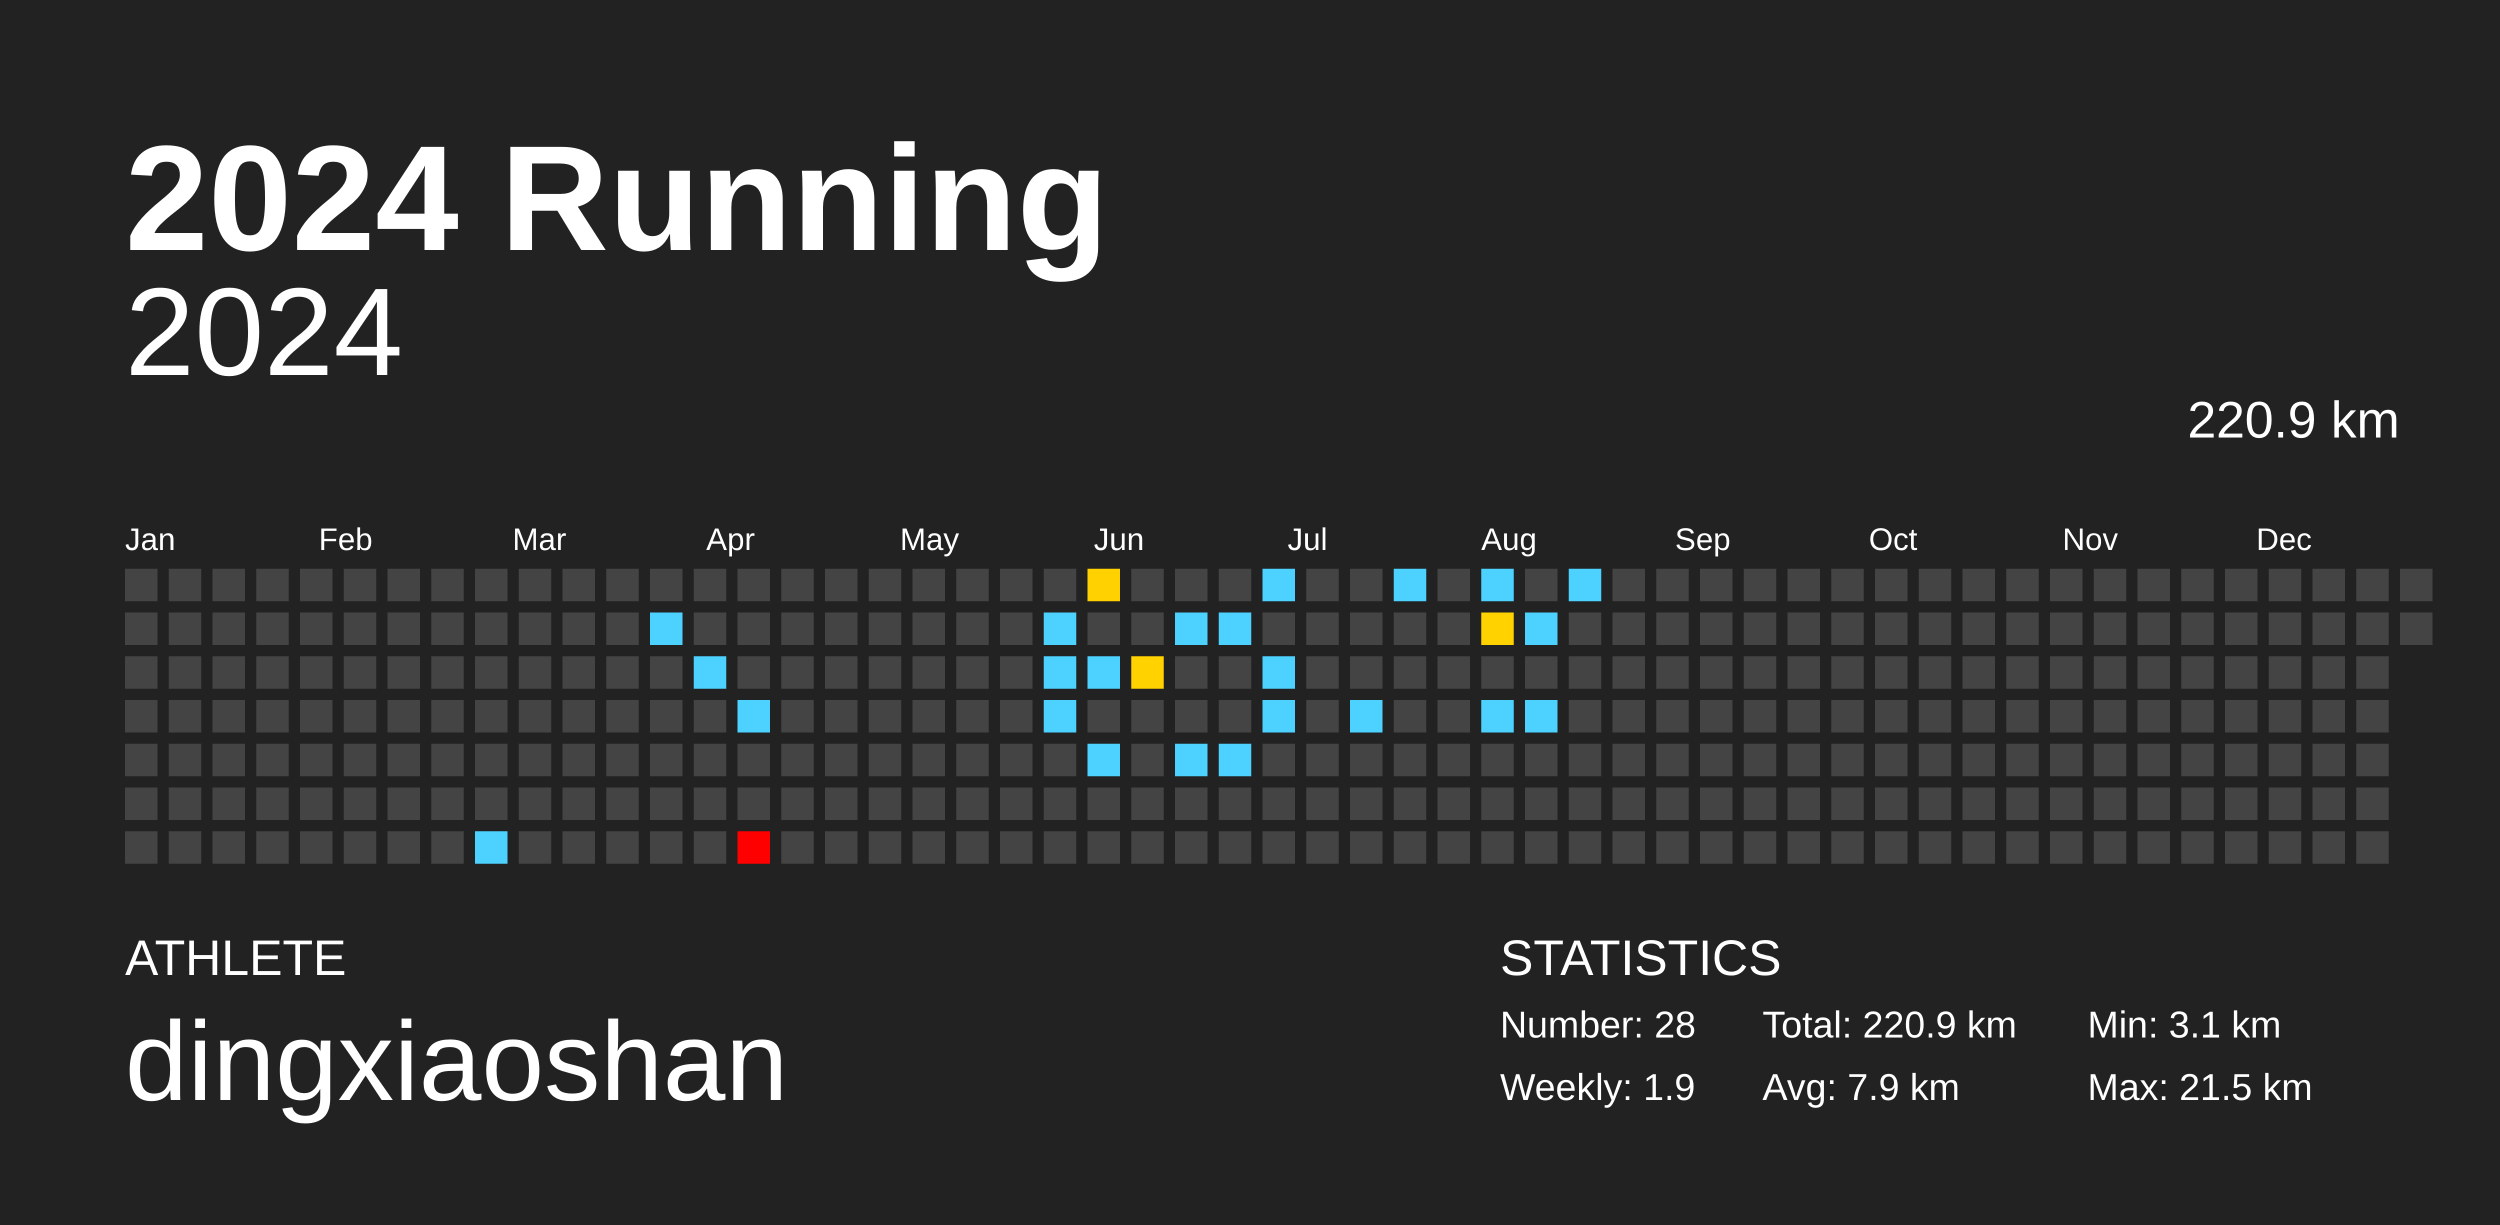
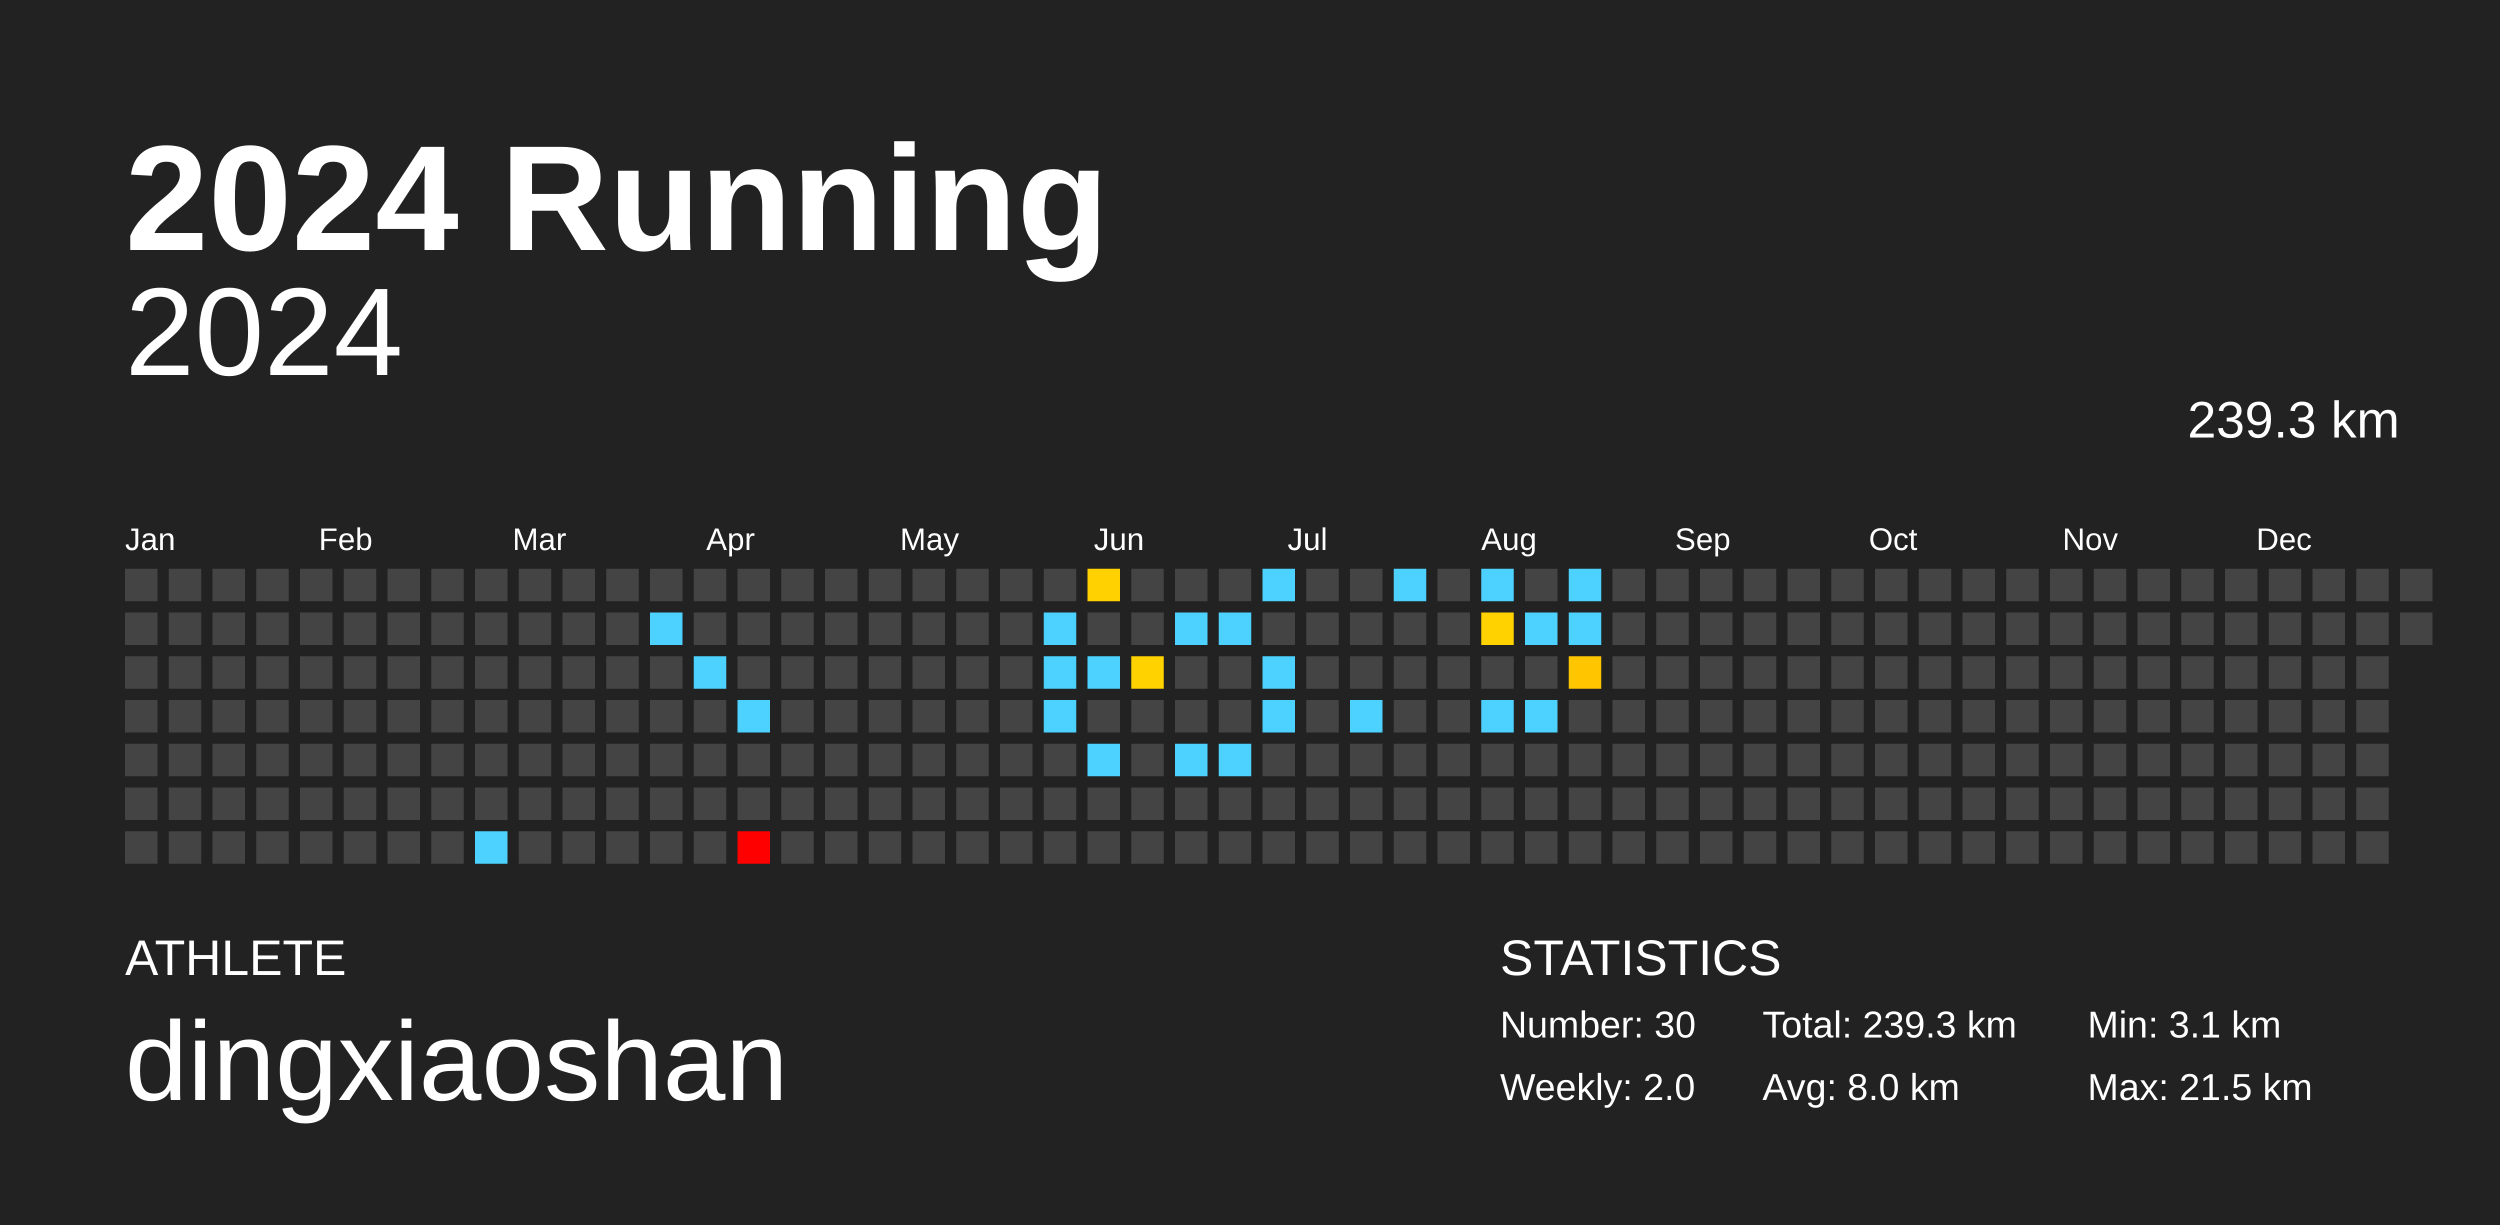
<svg xmlns="http://www.w3.org/2000/svg" baseProfile="full" height="98mm" version="1.1" viewBox="0,0,200,98" width="200mm">
  <defs />
  <rect fill="#222222" height="98" width="200" x="0" y="0" />
  <text fill="#FFFFFF" style="font-size:12px; font-family:Arial; font-weight:bold;" x="10" y="20">2024 Running</text>
  <text fill="#FFFFFF" style="font-size:4px; font-family:Arial" x="10" y="78">ATHLETE</text>
  <text fill="#FFFFFF" style="font-size:9px; font-family:Arial" x="10" y="88">dingxiaoshan</text>
  <text fill="#FFFFFF" style="font-size:4px; font-family:Arial" x="120" y="78">STATISTICS</text>
-   <text fill="#FFFFFF" style="font-size:3px; font-family:Arial" x="120" y="83">Number: 28</text>
-   <text fill="#FFFFFF" style="font-size:3px; font-family:Arial" x="120" y="88">Weekly: 1.9</text>
-   <text fill="#FFFFFF" style="font-size:3px; font-family:Arial" x="141" y="83">Total: 220.9 km</text>
-   <text fill="#FFFFFF" style="font-size:3px; font-family:Arial" x="141" y="88">Avg: 7.9 km</text>
+   <text fill="#FFFFFF" style="font-size:3px; font-family:Arial" x="120" y="83">Number: 30</text>
+   <text fill="#FFFFFF" style="font-size:3px; font-family:Arial" x="120" y="88">Weekly: 2.0</text>
+   <text fill="#FFFFFF" style="font-size:3px; font-family:Arial" x="141" y="83">Total: 239.3 km</text>
+   <text fill="#FFFFFF" style="font-size:3px; font-family:Arial" x="141" y="88">Avg: 8.0 km</text>
  <text fill="#FFFFFF" style="font-size:3px; font-family:Arial" x="167" y="83">Min: 3.1 km</text>
  <text fill="#FFFFFF" style="font-size:3px; font-family:Arial" x="167" y="88">Max: 21.5 km</text>
  <text alignment-baseline="hanging" fill="#FFFFFF" style="font-size:10.0px; font-family:Arial;" x="10" y="30">2024</text>
-   <text alignment-baseline="hanging" fill="#FFFFFF" style="font-size:4.125px; font-family:Arial;" x="175" y="35">220.9 km</text>
+   <text alignment-baseline="hanging" fill="#FFFFFF" style="font-size:4.125px; font-family:Arial;" x="175" y="35">239.3 km</text>
  <text fill="#FFFFFF" style="font-size:2.5px; font-family:Arial" x="10.0" y="44">Jan</text>
  <text fill="#FFFFFF" style="font-size:2.5px; font-family:Arial" x="25.5" y="44">Feb</text>
  <text fill="#FFFFFF" style="font-size:2.5px; font-family:Arial" x="41.0" y="44">Mar</text>
  <text fill="#FFFFFF" style="font-size:2.5px; font-family:Arial" x="56.5" y="44">Apr</text>
  <text fill="#FFFFFF" style="font-size:2.5px; font-family:Arial" x="72.0" y="44">May</text>
  <text fill="#FFFFFF" style="font-size:2.5px; font-family:Arial" x="87.5" y="44">Jun</text>
  <text fill="#FFFFFF" style="font-size:2.5px; font-family:Arial" x="103.0" y="44">Jul</text>
  <text fill="#FFFFFF" style="font-size:2.5px; font-family:Arial" x="118.5" y="44">Aug</text>
  <text fill="#FFFFFF" style="font-size:2.5px; font-family:Arial" x="134.0" y="44">Sep</text>
  <text fill="#FFFFFF" style="font-size:2.5px; font-family:Arial" x="149.5" y="44">Oct</text>
  <text fill="#FFFFFF" style="font-size:2.5px; font-family:Arial" x="165.0" y="44">Nov</text>
  <text fill="#FFFFFF" style="font-size:2.5px; font-family:Arial" x="180.5" y="44">Dec</text>
  <rect fill="#444444" height="2.6" width="2.6" x="10.0" y="45.5" />
  <rect fill="#444444" height="2.6" width="2.6" x="10.0" y="49.0" />
  <rect fill="#444444" height="2.6" width="2.6" x="10.0" y="52.5" />
  <rect fill="#444444" height="2.6" width="2.6" x="10.0" y="56.0" />
  <rect fill="#444444" height="2.6" width="2.6" x="10.0" y="59.5" />
  <rect fill="#444444" height="2.6" width="2.6" x="10.0" y="63.0" />
  <rect fill="#444444" height="2.6" width="2.6" x="10.0" y="66.5" />
  <rect fill="#444444" height="2.6" width="2.6" x="13.5" y="45.5" />
  <rect fill="#444444" height="2.6" width="2.6" x="13.5" y="49.0" />
  <rect fill="#444444" height="2.6" width="2.6" x="13.5" y="52.5" />
  <rect fill="#444444" height="2.6" width="2.6" x="13.5" y="56.0" />
  <rect fill="#444444" height="2.6" width="2.6" x="13.5" y="59.5" />
  <rect fill="#444444" height="2.6" width="2.6" x="13.5" y="63.0" />
  <rect fill="#444444" height="2.6" width="2.6" x="13.5" y="66.5" />
  <rect fill="#444444" height="2.6" width="2.6" x="17.0" y="45.5" />
  <rect fill="#444444" height="2.6" width="2.6" x="17.0" y="49.0" />
  <rect fill="#444444" height="2.6" width="2.6" x="17.0" y="52.5" />
  <rect fill="#444444" height="2.6" width="2.6" x="17.0" y="56.0" />
  <rect fill="#444444" height="2.6" width="2.6" x="17.0" y="59.5" />
  <rect fill="#444444" height="2.6" width="2.6" x="17.0" y="63.0" />
  <rect fill="#444444" height="2.6" width="2.6" x="17.0" y="66.5" />
  <rect fill="#444444" height="2.6" width="2.6" x="20.5" y="45.5" />
  <rect fill="#444444" height="2.6" width="2.6" x="20.5" y="49.0" />
  <rect fill="#444444" height="2.6" width="2.6" x="20.5" y="52.5" />
  <rect fill="#444444" height="2.6" width="2.6" x="20.5" y="56.0" />
  <rect fill="#444444" height="2.6" width="2.6" x="20.5" y="59.5" />
  <rect fill="#444444" height="2.6" width="2.6" x="20.5" y="63.0" />
  <rect fill="#444444" height="2.6" width="2.6" x="20.5" y="66.5" />
  <rect fill="#444444" height="2.6" width="2.6" x="24.0" y="45.5" />
  <rect fill="#444444" height="2.6" width="2.6" x="24.0" y="49.0" />
  <rect fill="#444444" height="2.6" width="2.6" x="24.0" y="52.5" />
  <rect fill="#444444" height="2.6" width="2.6" x="24.0" y="56.0" />
  <rect fill="#444444" height="2.6" width="2.6" x="24.0" y="59.5" />
  <rect fill="#444444" height="2.6" width="2.6" x="24.0" y="63.0" />
  <rect fill="#444444" height="2.6" width="2.6" x="24.0" y="66.5" />
  <rect fill="#444444" height="2.6" width="2.6" x="27.5" y="45.5" />
  <rect fill="#444444" height="2.6" width="2.6" x="27.5" y="49.0" />
  <rect fill="#444444" height="2.6" width="2.6" x="27.5" y="52.5" />
  <rect fill="#444444" height="2.6" width="2.6" x="27.5" y="56.0" />
  <rect fill="#444444" height="2.6" width="2.6" x="27.5" y="59.5" />
  <rect fill="#444444" height="2.6" width="2.6" x="27.5" y="63.0" />
  <rect fill="#444444" height="2.6" width="2.6" x="27.5" y="66.5" />
  <rect fill="#444444" height="2.6" width="2.6" x="31.0" y="45.5" />
  <rect fill="#444444" height="2.6" width="2.6" x="31.0" y="49.0" />
  <rect fill="#444444" height="2.6" width="2.6" x="31.0" y="52.5" />
  <rect fill="#444444" height="2.6" width="2.6" x="31.0" y="56.0" />
  <rect fill="#444444" height="2.6" width="2.6" x="31.0" y="59.5" />
  <rect fill="#444444" height="2.6" width="2.6" x="31.0" y="63.0" />
  <rect fill="#444444" height="2.6" width="2.6" x="31.0" y="66.5" />
  <rect fill="#444444" height="2.6" width="2.6" x="34.5" y="45.5" />
  <rect fill="#444444" height="2.6" width="2.6" x="34.5" y="49.0" />
  <rect fill="#444444" height="2.6" width="2.6" x="34.5" y="52.5" />
  <rect fill="#444444" height="2.6" width="2.6" x="34.5" y="56.0" />
  <rect fill="#444444" height="2.6" width="2.6" x="34.5" y="59.5" />
  <rect fill="#444444" height="2.6" width="2.6" x="34.5" y="63.0" />
  <rect fill="#444444" height="2.6" width="2.6" x="34.5" y="66.5" />
  <rect fill="#444444" height="2.6" width="2.6" x="38.0" y="45.5" />
  <rect fill="#444444" height="2.6" width="2.6" x="38.0" y="49.0" />
  <rect fill="#444444" height="2.6" width="2.6" x="38.0" y="52.5" />
  <rect fill="#444444" height="2.6" width="2.6" x="38.0" y="56.0" />
  <rect fill="#444444" height="2.6" width="2.6" x="38.0" y="59.5" />
  <rect fill="#444444" height="2.6" width="2.6" x="38.0" y="63.0" />
  <rect fill="#4dd2ff" height="2.6" width="2.6" x="38.0" y="66.5" />
  <rect fill="#444444" height="2.6" width="2.6" x="41.5" y="45.5" />
  <rect fill="#444444" height="2.6" width="2.6" x="41.5" y="49.0" />
  <rect fill="#444444" height="2.6" width="2.6" x="41.5" y="52.5" />
  <rect fill="#444444" height="2.6" width="2.6" x="41.5" y="56.0" />
  <rect fill="#444444" height="2.6" width="2.6" x="41.5" y="59.5" />
  <rect fill="#444444" height="2.6" width="2.6" x="41.5" y="63.0" />
  <rect fill="#444444" height="2.6" width="2.6" x="41.5" y="66.5" />
  <rect fill="#444444" height="2.6" width="2.6" x="45.0" y="45.5" />
  <rect fill="#444444" height="2.6" width="2.6" x="45.0" y="49.0" />
  <rect fill="#444444" height="2.6" width="2.6" x="45.0" y="52.5" />
  <rect fill="#444444" height="2.6" width="2.6" x="45.0" y="56.0" />
  <rect fill="#444444" height="2.6" width="2.6" x="45.0" y="59.5" />
  <rect fill="#444444" height="2.6" width="2.6" x="45.0" y="63.0" />
  <rect fill="#444444" height="2.6" width="2.6" x="45.0" y="66.5" />
  <rect fill="#444444" height="2.6" width="2.6" x="48.5" y="45.5" />
  <rect fill="#444444" height="2.6" width="2.6" x="48.5" y="49.0" />
  <rect fill="#444444" height="2.6" width="2.6" x="48.5" y="52.5" />
  <rect fill="#444444" height="2.6" width="2.6" x="48.5" y="56.0" />
  <rect fill="#444444" height="2.6" width="2.6" x="48.5" y="59.5" />
  <rect fill="#444444" height="2.6" width="2.6" x="48.5" y="63.0" />
  <rect fill="#444444" height="2.6" width="2.6" x="48.5" y="66.5" />
  <rect fill="#444444" height="2.6" width="2.6" x="52.0" y="45.5" />
  <rect fill="#4dd2ff" height="2.6" width="2.6" x="52.0" y="49.0" />
  <rect fill="#444444" height="2.6" width="2.6" x="52.0" y="52.5" />
  <rect fill="#444444" height="2.6" width="2.6" x="52.0" y="56.0" />
  <rect fill="#444444" height="2.6" width="2.6" x="52.0" y="59.5" />
  <rect fill="#444444" height="2.6" width="2.6" x="52.0" y="63.0" />
  <rect fill="#444444" height="2.6" width="2.6" x="52.0" y="66.5" />
  <rect fill="#444444" height="2.6" width="2.6" x="55.5" y="45.5" />
  <rect fill="#444444" height="2.6" width="2.6" x="55.5" y="49.0" />
  <rect fill="#4dd2ff" height="2.6" width="2.6" x="55.5" y="52.5" />
  <rect fill="#444444" height="2.6" width="2.6" x="55.5" y="56.0" />
  <rect fill="#444444" height="2.6" width="2.6" x="55.5" y="59.5" />
  <rect fill="#444444" height="2.6" width="2.6" x="55.5" y="63.0" />
  <rect fill="#444444" height="2.6" width="2.6" x="55.5" y="66.5" />
  <rect fill="#444444" height="2.6" width="2.6" x="59.0" y="45.5" />
  <rect fill="#444444" height="2.6" width="2.6" x="59.0" y="49.0" />
  <rect fill="#444444" height="2.6" width="2.6" x="59.0" y="52.5" />
  <rect fill="#4dd2ff" height="2.6" width="2.6" x="59.0" y="56.0" />
  <rect fill="#444444" height="2.6" width="2.6" x="59.0" y="59.5" />
  <rect fill="#444444" height="2.6" width="2.6" x="59.0" y="63.0" />
  <rect fill="red" height="2.6" width="2.6" x="59.0" y="66.5" />
  <rect fill="#444444" height="2.6" width="2.6" x="62.5" y="45.5" />
  <rect fill="#444444" height="2.6" width="2.6" x="62.5" y="49.0" />
  <rect fill="#444444" height="2.6" width="2.6" x="62.5" y="52.5" />
  <rect fill="#444444" height="2.6" width="2.6" x="62.5" y="56.0" />
  <rect fill="#444444" height="2.6" width="2.6" x="62.5" y="59.5" />
  <rect fill="#444444" height="2.6" width="2.6" x="62.5" y="63.0" />
  <rect fill="#444444" height="2.6" width="2.6" x="62.5" y="66.5" />
  <rect fill="#444444" height="2.6" width="2.6" x="66.0" y="45.5" />
  <rect fill="#444444" height="2.6" width="2.6" x="66.0" y="49.0" />
  <rect fill="#444444" height="2.6" width="2.6" x="66.0" y="52.5" />
  <rect fill="#444444" height="2.6" width="2.6" x="66.0" y="56.0" />
  <rect fill="#444444" height="2.6" width="2.6" x="66.0" y="59.5" />
  <rect fill="#444444" height="2.6" width="2.6" x="66.0" y="63.0" />
  <rect fill="#444444" height="2.6" width="2.6" x="66.0" y="66.5" />
  <rect fill="#444444" height="2.6" width="2.6" x="69.5" y="45.5" />
  <rect fill="#444444" height="2.6" width="2.6" x="69.5" y="49.0" />
  <rect fill="#444444" height="2.6" width="2.6" x="69.5" y="52.5" />
  <rect fill="#444444" height="2.6" width="2.6" x="69.5" y="56.0" />
  <rect fill="#444444" height="2.6" width="2.6" x="69.5" y="59.5" />
  <rect fill="#444444" height="2.6" width="2.6" x="69.5" y="63.0" />
  <rect fill="#444444" height="2.6" width="2.6" x="69.5" y="66.5" />
  <rect fill="#444444" height="2.6" width="2.6" x="73.0" y="45.5" />
  <rect fill="#444444" height="2.6" width="2.6" x="73.0" y="49.0" />
  <rect fill="#444444" height="2.6" width="2.6" x="73.0" y="52.5" />
  <rect fill="#444444" height="2.6" width="2.6" x="73.0" y="56.0" />
  <rect fill="#444444" height="2.6" width="2.6" x="73.0" y="59.5" />
  <rect fill="#444444" height="2.6" width="2.6" x="73.0" y="63.0" />
  <rect fill="#444444" height="2.6" width="2.6" x="73.0" y="66.5" />
  <rect fill="#444444" height="2.6" width="2.6" x="76.5" y="45.5" />
  <rect fill="#444444" height="2.6" width="2.6" x="76.5" y="49.0" />
  <rect fill="#444444" height="2.6" width="2.6" x="76.5" y="52.5" />
  <rect fill="#444444" height="2.6" width="2.6" x="76.5" y="56.0" />
  <rect fill="#444444" height="2.6" width="2.6" x="76.5" y="59.5" />
  <rect fill="#444444" height="2.6" width="2.6" x="76.5" y="63.0" />
  <rect fill="#444444" height="2.6" width="2.6" x="76.5" y="66.5" />
  <rect fill="#444444" height="2.6" width="2.6" x="80.0" y="45.5" />
  <rect fill="#444444" height="2.6" width="2.6" x="80.0" y="49.0" />
  <rect fill="#444444" height="2.6" width="2.6" x="80.0" y="52.5" />
  <rect fill="#444444" height="2.6" width="2.6" x="80.0" y="56.0" />
  <rect fill="#444444" height="2.6" width="2.6" x="80.0" y="59.5" />
  <rect fill="#444444" height="2.6" width="2.6" x="80.0" y="63.0" />
  <rect fill="#444444" height="2.6" width="2.6" x="80.0" y="66.5" />
  <rect fill="#444444" height="2.6" width="2.6" x="83.5" y="45.5" />
  <rect fill="#4dd2ff" height="2.6" width="2.6" x="83.5" y="49.0" />
  <rect fill="#4dd2ff" height="2.6" width="2.6" x="83.5" y="52.5" />
  <rect fill="#4dd2ff" height="2.6" width="2.6" x="83.5" y="56.0" />
  <rect fill="#444444" height="2.6" width="2.6" x="83.5" y="59.5" />
  <rect fill="#444444" height="2.6" width="2.6" x="83.5" y="63.0" />
  <rect fill="#444444" height="2.6" width="2.6" x="83.5" y="66.5" />
  <rect fill="#ffd100" height="2.6" width="2.6" x="87.0" y="45.5" />
  <rect fill="#444444" height="2.6" width="2.6" x="87.0" y="49.0" />
  <rect fill="#4dd2ff" height="2.6" width="2.6" x="87.0" y="52.5" />
  <rect fill="#444444" height="2.6" width="2.6" x="87.0" y="56.0" />
  <rect fill="#4dd2ff" height="2.6" width="2.6" x="87.0" y="59.5" />
  <rect fill="#444444" height="2.6" width="2.6" x="87.0" y="63.0" />
  <rect fill="#444444" height="2.6" width="2.6" x="87.0" y="66.5" />
  <rect fill="#444444" height="2.6" width="2.6" x="90.5" y="45.5" />
  <rect fill="#444444" height="2.6" width="2.6" x="90.5" y="49.0" />
  <rect fill="#ffd200" height="2.6" width="2.6" x="90.5" y="52.5" />
  <rect fill="#444444" height="2.6" width="2.6" x="90.5" y="56.0" />
  <rect fill="#444444" height="2.6" width="2.6" x="90.5" y="59.5" />
  <rect fill="#444444" height="2.6" width="2.6" x="90.5" y="63.0" />
  <rect fill="#444444" height="2.6" width="2.6" x="90.5" y="66.5" />
  <rect fill="#444444" height="2.6" width="2.6" x="94.0" y="45.5" />
  <rect fill="#4dd2ff" height="2.6" width="2.6" x="94.0" y="49.0" />
  <rect fill="#444444" height="2.6" width="2.6" x="94.0" y="52.5" />
  <rect fill="#444444" height="2.6" width="2.6" x="94.0" y="56.0" />
  <rect fill="#4dd2ff" height="2.6" width="2.6" x="94.0" y="59.5" />
  <rect fill="#444444" height="2.6" width="2.6" x="94.0" y="63.0" />
  <rect fill="#444444" height="2.6" width="2.6" x="94.0" y="66.5" />
  <rect fill="#444444" height="2.6" width="2.6" x="97.5" y="45.5" />
  <rect fill="#4dd2ff" height="2.6" width="2.6" x="97.5" y="49.0" />
  <rect fill="#444444" height="2.6" width="2.6" x="97.5" y="52.5" />
  <rect fill="#444444" height="2.6" width="2.6" x="97.5" y="56.0" />
  <rect fill="#4dd2ff" height="2.6" width="2.6" x="97.5" y="59.5" />
  <rect fill="#444444" height="2.6" width="2.6" x="97.5" y="63.0" />
  <rect fill="#444444" height="2.6" width="2.6" x="97.5" y="66.5" />
  <rect fill="#4dd2ff" height="2.6" width="2.6" x="101.0" y="45.5" />
  <rect fill="#444444" height="2.6" width="2.6" x="101.0" y="49.0" />
  <rect fill="#4dd2ff" height="2.6" width="2.6" x="101.0" y="52.5" />
  <rect fill="#4dd2ff" height="2.6" width="2.6" x="101.0" y="56.0" />
  <rect fill="#444444" height="2.6" width="2.6" x="101.0" y="59.5" />
  <rect fill="#444444" height="2.6" width="2.6" x="101.0" y="63.0" />
  <rect fill="#444444" height="2.6" width="2.6" x="101.0" y="66.5" />
  <rect fill="#444444" height="2.6" width="2.6" x="104.5" y="45.5" />
  <rect fill="#444444" height="2.6" width="2.6" x="104.5" y="49.0" />
  <rect fill="#444444" height="2.6" width="2.6" x="104.5" y="52.5" />
  <rect fill="#444444" height="2.6" width="2.6" x="104.5" y="56.0" />
  <rect fill="#444444" height="2.6" width="2.6" x="104.5" y="59.5" />
  <rect fill="#444444" height="2.6" width="2.6" x="104.5" y="63.0" />
  <rect fill="#444444" height="2.6" width="2.6" x="104.5" y="66.5" />
  <rect fill="#444444" height="2.6" width="2.6" x="108.0" y="45.5" />
  <rect fill="#444444" height="2.6" width="2.6" x="108.0" y="49.0" />
  <rect fill="#444444" height="2.6" width="2.6" x="108.0" y="52.5" />
  <rect fill="#4dd2ff" height="2.6" width="2.6" x="108.0" y="56.0" />
  <rect fill="#444444" height="2.6" width="2.6" x="108.0" y="59.5" />
  <rect fill="#444444" height="2.6" width="2.6" x="108.0" y="63.0" />
  <rect fill="#444444" height="2.6" width="2.6" x="108.0" y="66.5" />
  <rect fill="#4dd2ff" height="2.6" width="2.6" x="111.5" y="45.5" />
  <rect fill="#444444" height="2.6" width="2.6" x="111.5" y="49.0" />
  <rect fill="#444444" height="2.6" width="2.6" x="111.5" y="52.5" />
  <rect fill="#444444" height="2.6" width="2.6" x="111.5" y="56.0" />
  <rect fill="#444444" height="2.6" width="2.6" x="111.5" y="59.5" />
  <rect fill="#444444" height="2.6" width="2.6" x="111.5" y="63.0" />
  <rect fill="#444444" height="2.6" width="2.6" x="111.5" y="66.5" />
  <rect fill="#444444" height="2.6" width="2.6" x="115.0" y="45.5" />
  <rect fill="#444444" height="2.6" width="2.6" x="115.0" y="49.0" />
  <rect fill="#444444" height="2.6" width="2.6" x="115.0" y="52.5" />
  <rect fill="#444444" height="2.6" width="2.6" x="115.0" y="56.0" />
  <rect fill="#444444" height="2.6" width="2.6" x="115.0" y="59.5" />
  <rect fill="#444444" height="2.6" width="2.6" x="115.0" y="63.0" />
  <rect fill="#444444" height="2.6" width="2.6" x="115.0" y="66.5" />
  <rect fill="#4dd2ff" height="2.6" width="2.6" x="118.5" y="45.5" />
  <rect fill="#ffd200" height="2.6" width="2.6" x="118.5" y="49.0" />
  <rect fill="#444444" height="2.6" width="2.6" x="118.5" y="52.5" />
  <rect fill="#4dd2ff" height="2.6" width="2.6" x="118.5" y="56.0" />
  <rect fill="#444444" height="2.6" width="2.6" x="118.5" y="59.5" />
  <rect fill="#444444" height="2.6" width="2.6" x="118.5" y="63.0" />
  <rect fill="#444444" height="2.6" width="2.6" x="118.5" y="66.5" />
  <rect fill="#444444" height="2.6" width="2.6" x="122.0" y="45.5" />
  <rect fill="#4dd2ff" height="2.6" width="2.6" x="122.0" y="49.0" />
  <rect fill="#444444" height="2.6" width="2.6" x="122.0" y="52.5" />
  <rect fill="#4dd2ff" height="2.6" width="2.6" x="122.0" y="56.0" />
  <rect fill="#444444" height="2.6" width="2.6" x="122.0" y="59.5" />
  <rect fill="#444444" height="2.6" width="2.6" x="122.0" y="63.0" />
  <rect fill="#444444" height="2.6" width="2.6" x="122.0" y="66.5" />
  <rect fill="#4dd2ff" height="2.6" width="2.6" x="125.5" y="45.5" />
-   <rect fill="#444444" height="2.6" width="2.6" x="125.5" y="49.0" />
-   <rect fill="#444444" height="2.6" width="2.6" x="125.5" y="52.5" />
+   <rect fill="#4dd2ff" height="2.6" width="2.6" x="125.5" y="49.0" />
+   <rect fill="#ffc600" height="2.6" width="2.6" x="125.5" y="52.5" />
  <rect fill="#444444" height="2.6" width="2.6" x="125.5" y="56.0" />
  <rect fill="#444444" height="2.6" width="2.6" x="125.5" y="59.5" />
  <rect fill="#444444" height="2.6" width="2.6" x="125.5" y="63.0" />
  <rect fill="#444444" height="2.6" width="2.6" x="125.5" y="66.5" />
  <rect fill="#444444" height="2.6" width="2.6" x="129.0" y="45.5" />
  <rect fill="#444444" height="2.6" width="2.6" x="129.0" y="49.0" />
  <rect fill="#444444" height="2.6" width="2.6" x="129.0" y="52.5" />
  <rect fill="#444444" height="2.6" width="2.6" x="129.0" y="56.0" />
  <rect fill="#444444" height="2.6" width="2.6" x="129.0" y="59.5" />
  <rect fill="#444444" height="2.6" width="2.6" x="129.0" y="63.0" />
  <rect fill="#444444" height="2.6" width="2.6" x="129.0" y="66.5" />
  <rect fill="#444444" height="2.6" width="2.6" x="132.5" y="45.5" />
  <rect fill="#444444" height="2.6" width="2.6" x="132.5" y="49.0" />
  <rect fill="#444444" height="2.6" width="2.6" x="132.5" y="52.5" />
  <rect fill="#444444" height="2.6" width="2.6" x="132.5" y="56.0" />
  <rect fill="#444444" height="2.6" width="2.6" x="132.5" y="59.5" />
  <rect fill="#444444" height="2.6" width="2.6" x="132.5" y="63.0" />
  <rect fill="#444444" height="2.6" width="2.6" x="132.5" y="66.5" />
  <rect fill="#444444" height="2.6" width="2.6" x="136.0" y="45.5" />
  <rect fill="#444444" height="2.6" width="2.6" x="136.0" y="49.0" />
  <rect fill="#444444" height="2.6" width="2.6" x="136.0" y="52.5" />
  <rect fill="#444444" height="2.6" width="2.6" x="136.0" y="56.0" />
  <rect fill="#444444" height="2.6" width="2.6" x="136.0" y="59.5" />
  <rect fill="#444444" height="2.6" width="2.6" x="136.0" y="63.0" />
  <rect fill="#444444" height="2.6" width="2.6" x="136.0" y="66.5" />
  <rect fill="#444444" height="2.6" width="2.6" x="139.5" y="45.5" />
  <rect fill="#444444" height="2.6" width="2.6" x="139.5" y="49.0" />
  <rect fill="#444444" height="2.6" width="2.6" x="139.5" y="52.5" />
  <rect fill="#444444" height="2.6" width="2.6" x="139.5" y="56.0" />
  <rect fill="#444444" height="2.6" width="2.6" x="139.5" y="59.5" />
  <rect fill="#444444" height="2.6" width="2.6" x="139.5" y="63.0" />
  <rect fill="#444444" height="2.6" width="2.6" x="139.5" y="66.5" />
  <rect fill="#444444" height="2.6" width="2.6" x="143.0" y="45.5" />
  <rect fill="#444444" height="2.6" width="2.6" x="143.0" y="49.0" />
  <rect fill="#444444" height="2.6" width="2.6" x="143.0" y="52.5" />
  <rect fill="#444444" height="2.6" width="2.6" x="143.0" y="56.0" />
  <rect fill="#444444" height="2.6" width="2.6" x="143.0" y="59.5" />
  <rect fill="#444444" height="2.6" width="2.6" x="143.0" y="63.0" />
  <rect fill="#444444" height="2.6" width="2.6" x="143.0" y="66.5" />
  <rect fill="#444444" height="2.6" width="2.6" x="146.5" y="45.5" />
  <rect fill="#444444" height="2.6" width="2.6" x="146.5" y="49.0" />
  <rect fill="#444444" height="2.6" width="2.6" x="146.5" y="52.5" />
  <rect fill="#444444" height="2.6" width="2.6" x="146.5" y="56.0" />
  <rect fill="#444444" height="2.6" width="2.6" x="146.5" y="59.5" />
  <rect fill="#444444" height="2.6" width="2.6" x="146.5" y="63.0" />
  <rect fill="#444444" height="2.6" width="2.6" x="146.5" y="66.5" />
  <rect fill="#444444" height="2.6" width="2.6" x="150.0" y="45.5" />
  <rect fill="#444444" height="2.6" width="2.6" x="150.0" y="49.0" />
  <rect fill="#444444" height="2.6" width="2.6" x="150.0" y="52.5" />
  <rect fill="#444444" height="2.6" width="2.6" x="150.0" y="56.0" />
  <rect fill="#444444" height="2.6" width="2.6" x="150.0" y="59.5" />
  <rect fill="#444444" height="2.6" width="2.6" x="150.0" y="63.0" />
  <rect fill="#444444" height="2.6" width="2.6" x="150.0" y="66.5" />
  <rect fill="#444444" height="2.6" width="2.6" x="153.5" y="45.5" />
  <rect fill="#444444" height="2.6" width="2.6" x="153.5" y="49.0" />
  <rect fill="#444444" height="2.6" width="2.6" x="153.5" y="52.5" />
  <rect fill="#444444" height="2.6" width="2.6" x="153.5" y="56.0" />
  <rect fill="#444444" height="2.6" width="2.6" x="153.5" y="59.5" />
  <rect fill="#444444" height="2.6" width="2.6" x="153.5" y="63.0" />
  <rect fill="#444444" height="2.6" width="2.6" x="153.5" y="66.5" />
  <rect fill="#444444" height="2.6" width="2.6" x="157.0" y="45.5" />
  <rect fill="#444444" height="2.6" width="2.6" x="157.0" y="49.0" />
  <rect fill="#444444" height="2.6" width="2.6" x="157.0" y="52.5" />
  <rect fill="#444444" height="2.6" width="2.6" x="157.0" y="56.0" />
  <rect fill="#444444" height="2.6" width="2.6" x="157.0" y="59.5" />
  <rect fill="#444444" height="2.6" width="2.6" x="157.0" y="63.0" />
  <rect fill="#444444" height="2.6" width="2.6" x="157.0" y="66.5" />
  <rect fill="#444444" height="2.6" width="2.6" x="160.5" y="45.5" />
  <rect fill="#444444" height="2.6" width="2.6" x="160.5" y="49.0" />
  <rect fill="#444444" height="2.6" width="2.6" x="160.5" y="52.5" />
  <rect fill="#444444" height="2.6" width="2.6" x="160.5" y="56.0" />
  <rect fill="#444444" height="2.6" width="2.6" x="160.5" y="59.5" />
  <rect fill="#444444" height="2.6" width="2.6" x="160.5" y="63.0" />
  <rect fill="#444444" height="2.6" width="2.6" x="160.5" y="66.5" />
  <rect fill="#444444" height="2.6" width="2.6" x="164.0" y="45.5" />
  <rect fill="#444444" height="2.6" width="2.6" x="164.0" y="49.0" />
  <rect fill="#444444" height="2.6" width="2.6" x="164.0" y="52.5" />
  <rect fill="#444444" height="2.6" width="2.6" x="164.0" y="56.0" />
  <rect fill="#444444" height="2.6" width="2.6" x="164.0" y="59.5" />
  <rect fill="#444444" height="2.6" width="2.6" x="164.0" y="63.0" />
  <rect fill="#444444" height="2.6" width="2.6" x="164.0" y="66.5" />
  <rect fill="#444444" height="2.6" width="2.6" x="167.5" y="45.5" />
  <rect fill="#444444" height="2.6" width="2.6" x="167.5" y="49.0" />
  <rect fill="#444444" height="2.6" width="2.6" x="167.5" y="52.5" />
  <rect fill="#444444" height="2.6" width="2.6" x="167.5" y="56.0" />
  <rect fill="#444444" height="2.6" width="2.6" x="167.5" y="59.5" />
  <rect fill="#444444" height="2.6" width="2.6" x="167.5" y="63.0" />
  <rect fill="#444444" height="2.6" width="2.6" x="167.5" y="66.5" />
  <rect fill="#444444" height="2.6" width="2.6" x="171.0" y="45.5" />
  <rect fill="#444444" height="2.6" width="2.6" x="171.0" y="49.0" />
  <rect fill="#444444" height="2.6" width="2.6" x="171.0" y="52.5" />
  <rect fill="#444444" height="2.6" width="2.6" x="171.0" y="56.0" />
  <rect fill="#444444" height="2.6" width="2.6" x="171.0" y="59.5" />
  <rect fill="#444444" height="2.6" width="2.6" x="171.0" y="63.0" />
  <rect fill="#444444" height="2.6" width="2.6" x="171.0" y="66.5" />
  <rect fill="#444444" height="2.6" width="2.6" x="174.5" y="45.5" />
  <rect fill="#444444" height="2.6" width="2.6" x="174.5" y="49.0" />
  <rect fill="#444444" height="2.6" width="2.6" x="174.5" y="52.5" />
  <rect fill="#444444" height="2.6" width="2.6" x="174.5" y="56.0" />
  <rect fill="#444444" height="2.6" width="2.6" x="174.5" y="59.5" />
  <rect fill="#444444" height="2.6" width="2.6" x="174.5" y="63.0" />
  <rect fill="#444444" height="2.6" width="2.6" x="174.5" y="66.5" />
  <rect fill="#444444" height="2.6" width="2.6" x="178.0" y="45.5" />
  <rect fill="#444444" height="2.6" width="2.6" x="178.0" y="49.0" />
  <rect fill="#444444" height="2.6" width="2.6" x="178.0" y="52.5" />
  <rect fill="#444444" height="2.6" width="2.6" x="178.0" y="56.0" />
  <rect fill="#444444" height="2.6" width="2.6" x="178.0" y="59.5" />
  <rect fill="#444444" height="2.6" width="2.6" x="178.0" y="63.0" />
  <rect fill="#444444" height="2.6" width="2.6" x="178.0" y="66.5" />
  <rect fill="#444444" height="2.6" width="2.6" x="181.5" y="45.5" />
  <rect fill="#444444" height="2.6" width="2.6" x="181.5" y="49.0" />
  <rect fill="#444444" height="2.6" width="2.6" x="181.5" y="52.5" />
  <rect fill="#444444" height="2.6" width="2.6" x="181.5" y="56.0" />
  <rect fill="#444444" height="2.6" width="2.6" x="181.5" y="59.5" />
  <rect fill="#444444" height="2.6" width="2.6" x="181.5" y="63.0" />
  <rect fill="#444444" height="2.6" width="2.6" x="181.5" y="66.5" />
  <rect fill="#444444" height="2.6" width="2.6" x="185.0" y="45.5" />
  <rect fill="#444444" height="2.6" width="2.6" x="185.0" y="49.0" />
  <rect fill="#444444" height="2.6" width="2.6" x="185.0" y="52.5" />
  <rect fill="#444444" height="2.6" width="2.6" x="185.0" y="56.0" />
  <rect fill="#444444" height="2.6" width="2.6" x="185.0" y="59.5" />
  <rect fill="#444444" height="2.6" width="2.6" x="185.0" y="63.0" />
  <rect fill="#444444" height="2.6" width="2.6" x="185.0" y="66.5" />
  <rect fill="#444444" height="2.6" width="2.6" x="188.5" y="45.5" />
  <rect fill="#444444" height="2.6" width="2.6" x="188.5" y="49.0" />
  <rect fill="#444444" height="2.6" width="2.6" x="188.5" y="52.5" />
  <rect fill="#444444" height="2.6" width="2.6" x="188.5" y="56.0" />
  <rect fill="#444444" height="2.6" width="2.6" x="188.5" y="59.5" />
  <rect fill="#444444" height="2.6" width="2.6" x="188.5" y="63.0" />
  <rect fill="#444444" height="2.6" width="2.6" x="188.5" y="66.5" />
  <rect fill="#444444" height="2.6" width="2.6" x="192.0" y="45.5" />
  <rect fill="#444444" height="2.6" width="2.6" x="192.0" y="49.0" />
</svg>
